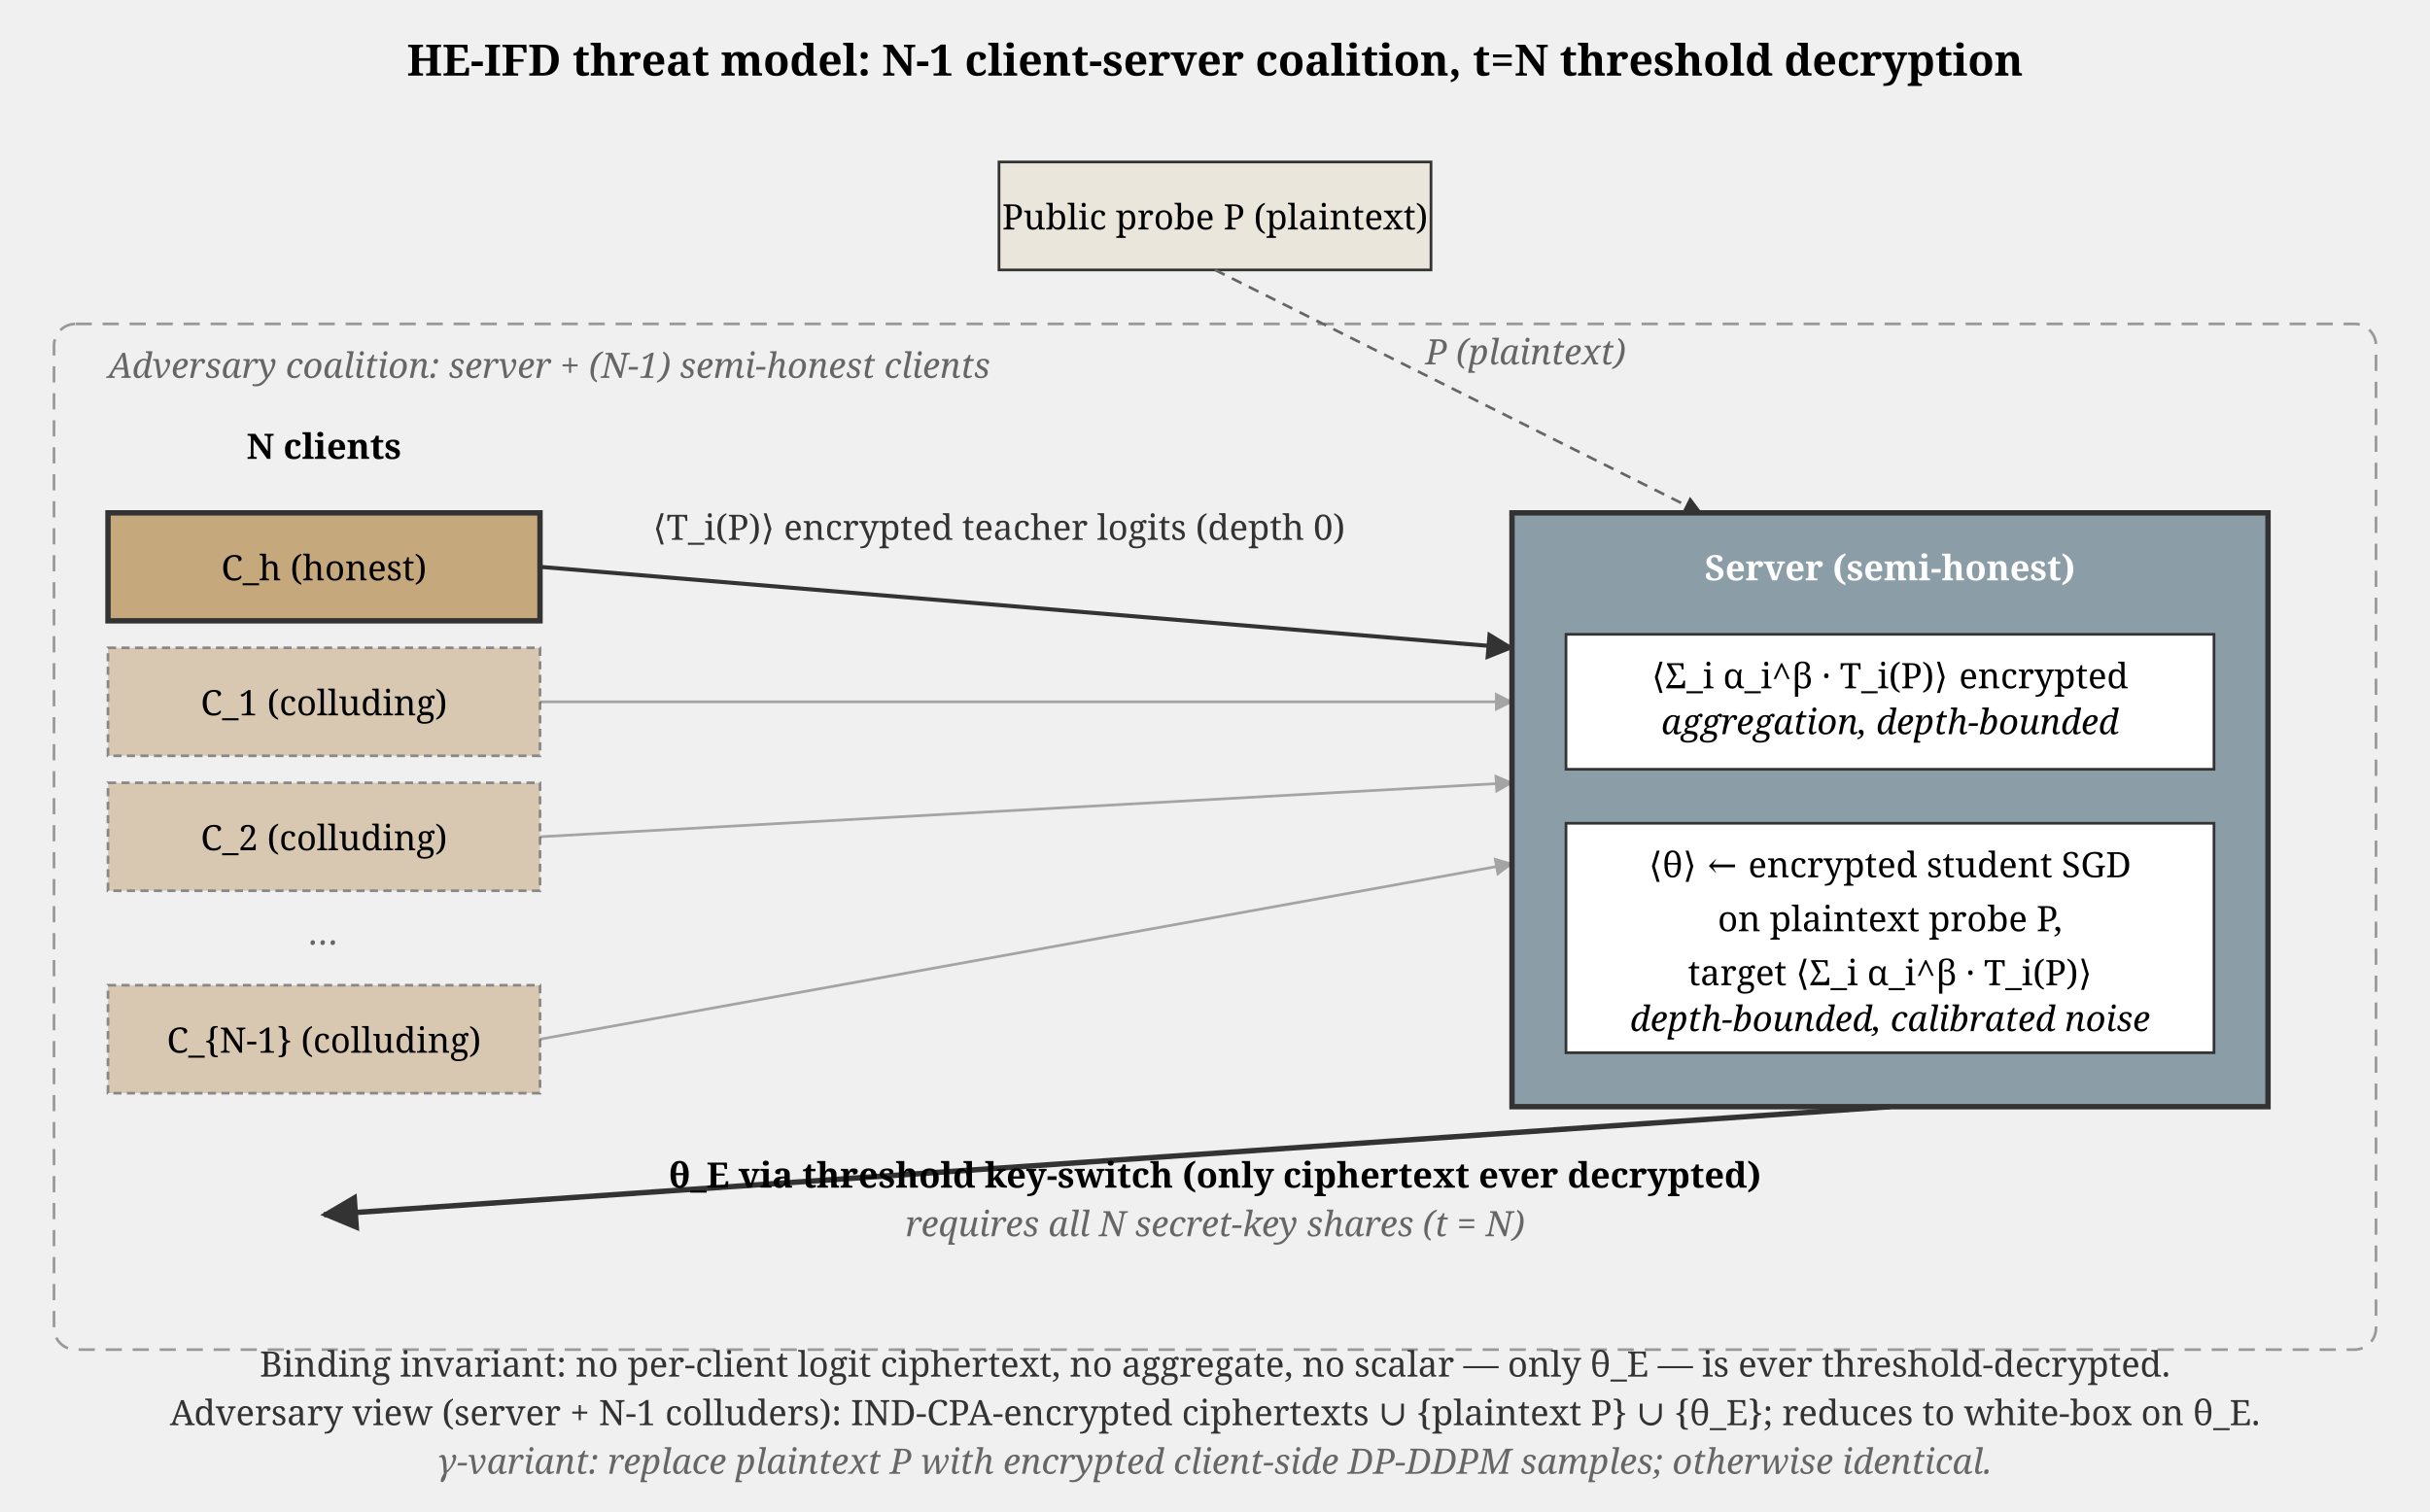
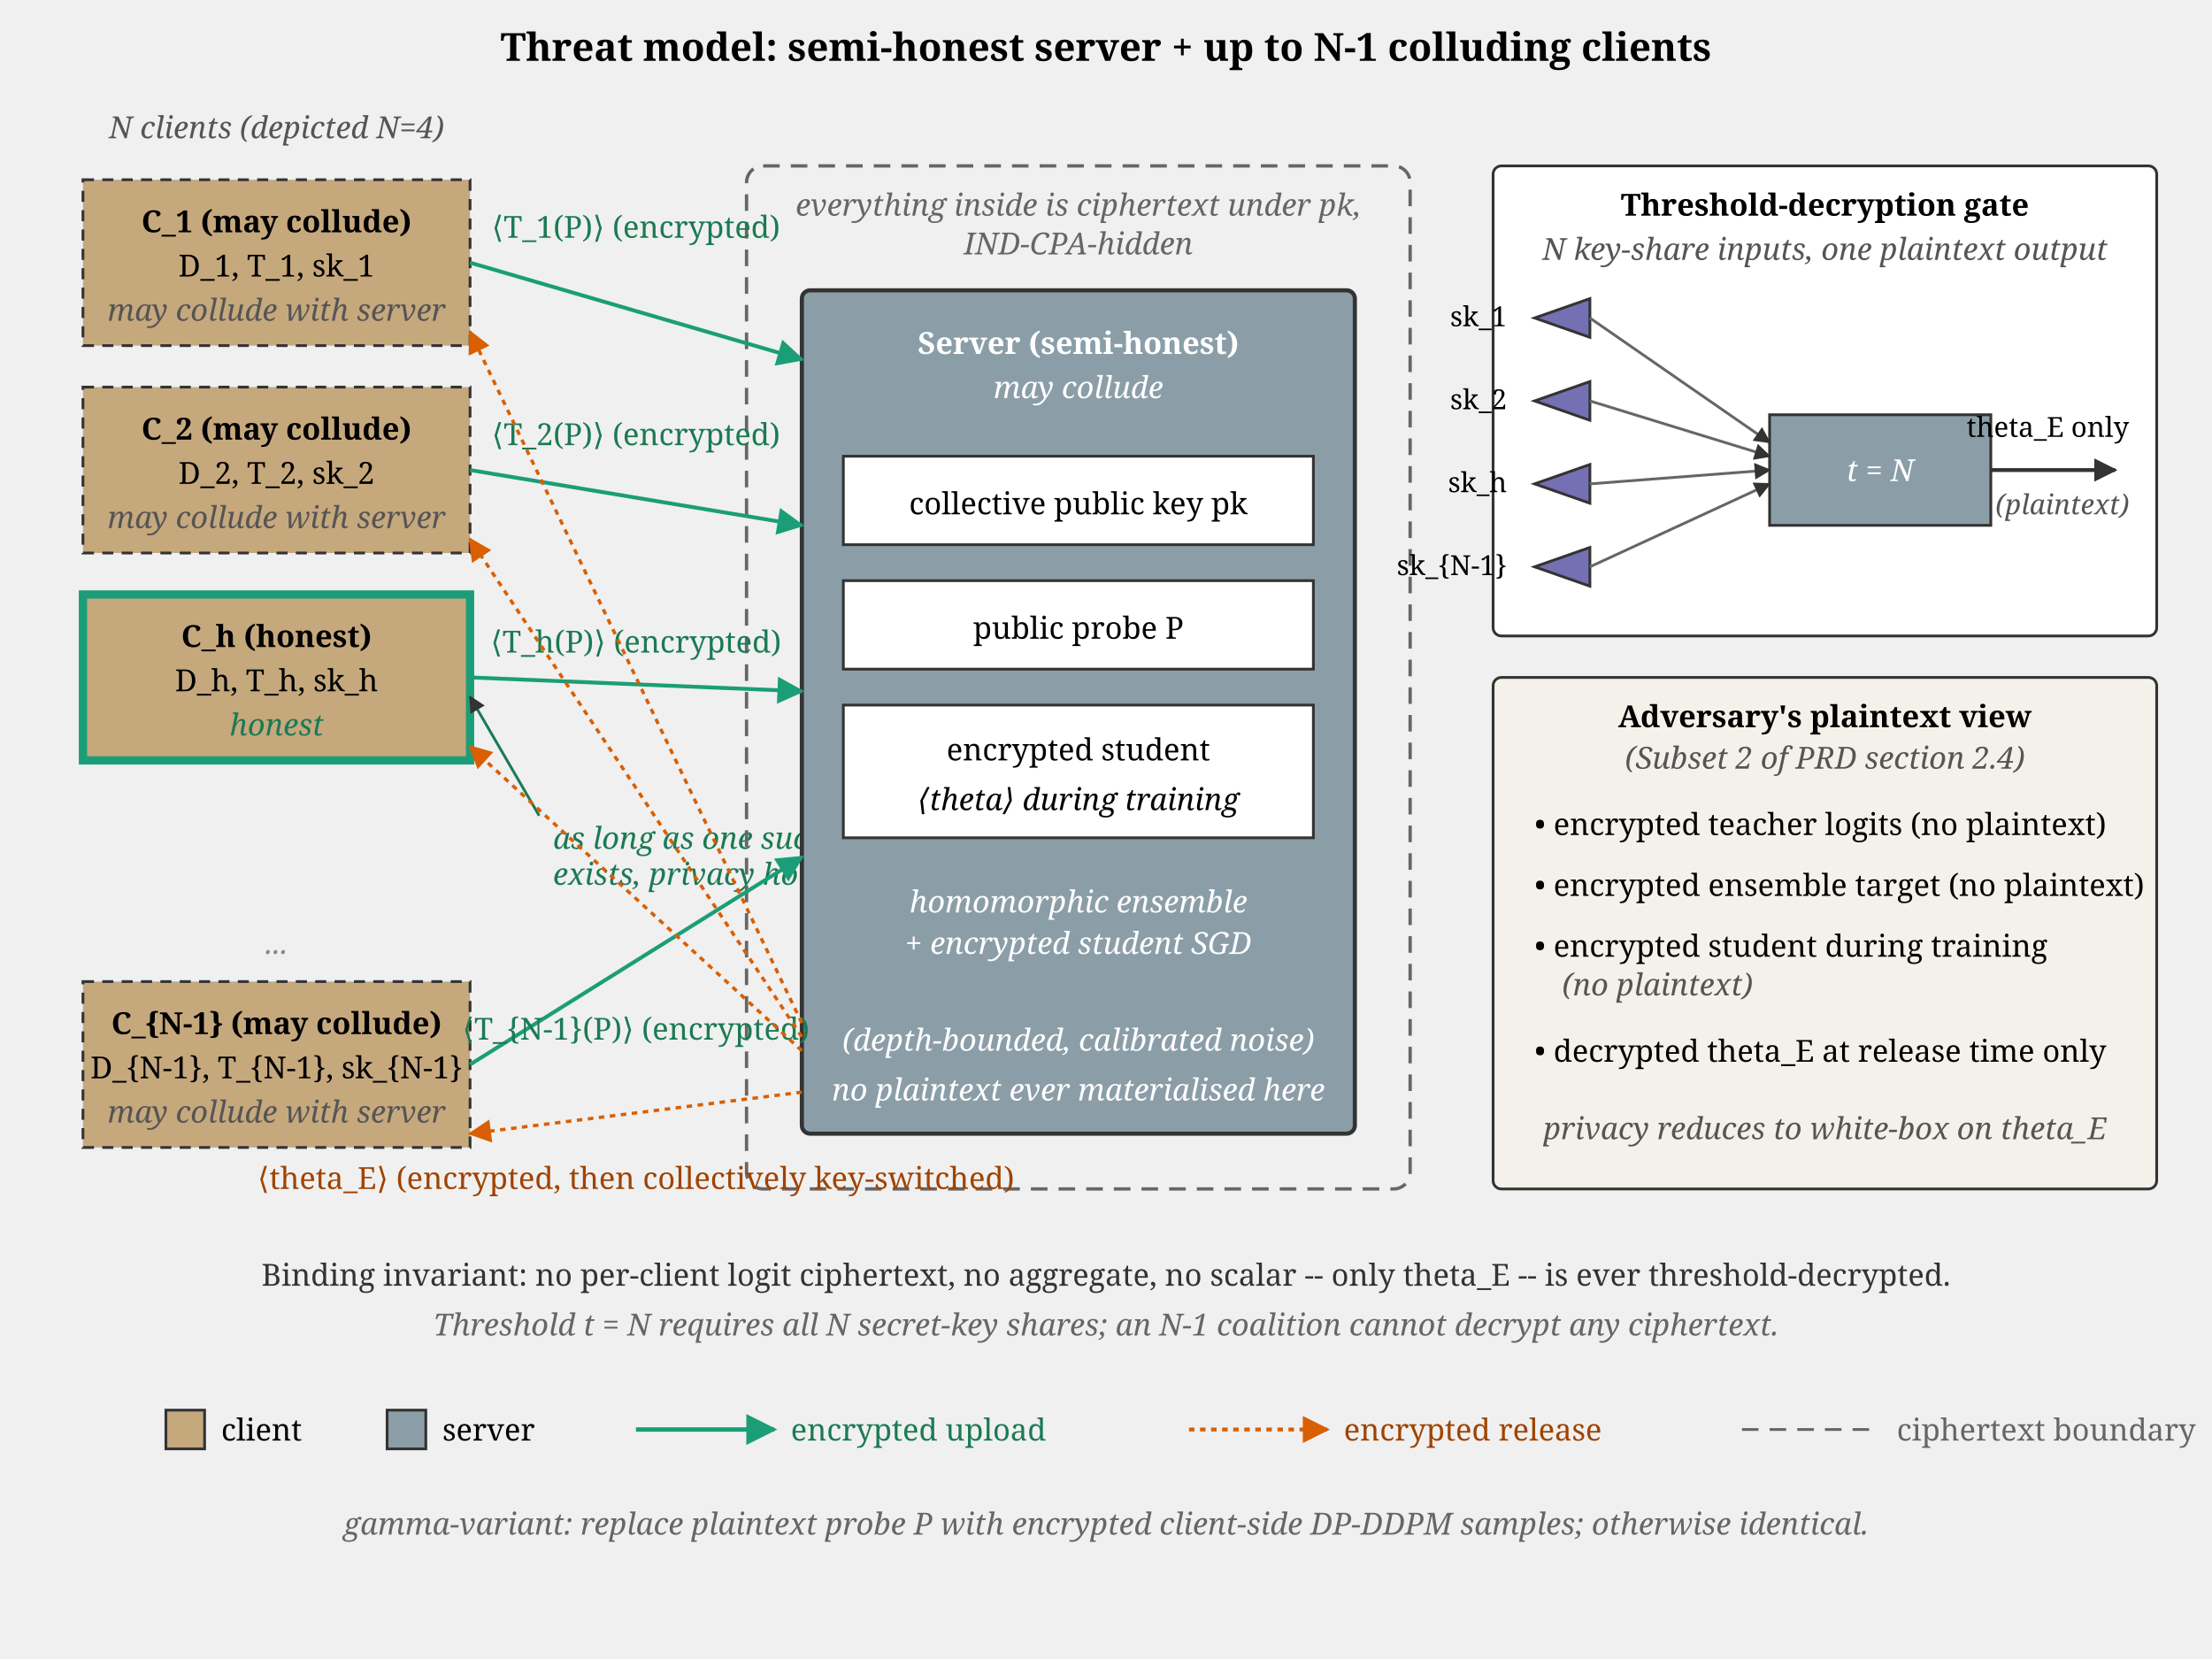
- <svg xmlns="http://www.w3.org/2000/svg" viewBox="0 0 900 560" font-family="serif" font-size="13">
+ <svg xmlns="http://www.w3.org/2000/svg" width="800" height="600" viewBox="0 0 800 600" font-family="serif" font-size="11">
  <defs>
-     <marker id="arrow" viewBox="0 0 10 10" refX="9" refY="5" markerWidth="7" markerHeight="7" orient="auto-start-reverse">
+     <marker id="arrow-up" viewBox="0 0 10 10" refX="9" refY="5" markerWidth="7" markerHeight="7" orient="auto-start-reverse">
+       <path d="M0,0 L10,5 L0,10 z" fill="#1B9E77" />
+     </marker>
+     <marker id="arrow-dn" viewBox="0 0 10 10" refX="9" refY="5" markerWidth="7" markerHeight="7" orient="auto-start-reverse">
+       <path d="M0,0 L10,5 L0,10 z" fill="#D95F02" />
+     </marker>
+     <marker id="arrow-k" viewBox="0 0 10 10" refX="9" refY="5" markerWidth="6" markerHeight="6" orient="auto-start-reverse">
      <path d="M0,0 L10,5 L0,10 z" fill="#333" />
    </marker>
  </defs>
-   <text x="450" y="28" text-anchor="middle" font-size="16" font-weight="bold">HE-IFD threat model: N-1 client-server coalition, t=N threshold decryption</text>
-   <rect x="370" y="60" width="160" height="40" fill="#EAE6DC" stroke="#333" />
-   <text x="450" y="85" text-anchor="middle">Public probe P (plaintext)</text>
-   <rect x="20" y="120" width="860" height="380" fill="none" stroke="#999" stroke-dasharray="6 4" rx="8" />
-   <text x="40" y="140" font-style="italic" fill="#666">Adversary coalition: server + (N-1) semi-honest clients</text>
-   <text x="120" y="170" text-anchor="middle" font-weight="bold">N clients</text>
-   <rect x="40" y="190" width="160" height="40" fill="#C6A87D" stroke="#333" stroke-width="2" />
-   <text x="120" y="215" text-anchor="middle">C_h  (honest)</text>
-   <rect x="40" y="240" width="160" height="40" fill="#C6A87D" stroke="#333" stroke-dasharray="3 2" opacity="0.55" />
-   <text x="120" y="265" text-anchor="middle">C_1  (colluding)</text>
-   <rect x="40" y="290" width="160" height="40" fill="#C6A87D" stroke="#333" stroke-dasharray="3 2" opacity="0.55" />
-   <text x="120" y="315" text-anchor="middle">C_2  (colluding)</text>
-   <text x="120" y="350" text-anchor="middle" font-style="italic" fill="#666">…</text>
-   <rect x="40" y="365" width="160" height="40" fill="#C6A87D" stroke="#333" stroke-dasharray="3 2" opacity="0.55" />
-   <text x="120" y="390" text-anchor="middle">C_{N-1}  (colluding)</text>
-   <line x1="200" y1="210" x2="560" y2="240" stroke="#333" stroke-width="1.5" marker-end="url(#arrow)" />
-   <text x="370" y="200" text-anchor="middle" fill="#333">⟨T_i(P)⟩  encrypted teacher logits  (depth 0)</text>
-   <line x1="200" y1="260" x2="560" y2="260" stroke="#333" stroke-width="1" opacity="0.4" marker-end="url(#arrow)" />
-   <line x1="200" y1="310" x2="560" y2="290" stroke="#333" stroke-width="1" opacity="0.4" marker-end="url(#arrow)" />
-   <line x1="200" y1="385" x2="560" y2="320" stroke="#333" stroke-width="1" opacity="0.4" marker-end="url(#arrow)" />
-   <rect x="560" y="190" width="280" height="220" fill="#8B9EA8" stroke="#333" stroke-width="2" />
-   <text x="700" y="215" text-anchor="middle" font-weight="bold" fill="#fff">Server (semi-honest)</text>
-   <rect x="580" y="235" width="240" height="50" fill="#fff" stroke="#333" />
-   <text x="700" y="255" text-anchor="middle">⟨Σ_i α_i^β · T_i(P)⟩  encrypted</text>
-   <text x="700" y="272" text-anchor="middle" font-style="italic">aggregation, depth-bounded</text>
-   <rect x="580" y="305" width="240" height="85" fill="#fff" stroke="#333" />
-   <text x="700" y="325" text-anchor="middle">⟨θ⟩ ← encrypted student SGD</text>
-   <text x="700" y="345" text-anchor="middle">on plaintext probe P,</text>
-   <text x="700" y="365" text-anchor="middle">target ⟨Σ_i α_i^β · T_i(P)⟩</text>
-   <text x="700" y="382" text-anchor="middle" font-style="italic">depth-bounded, calibrated noise</text>
-   <line x1="450" y1="100" x2="630" y2="190" stroke="#666" stroke-width="1" stroke-dasharray="4 3" marker-end="url(#arrow)" />
-   <text x="565" y="135" text-anchor="middle" fill="#666" font-style="italic">P  (plaintext)</text>
-   <line x1="700" y1="410" x2="120" y2="450" stroke="#333" stroke-width="2" marker-end="url(#arrow)" />
-   <text x="450" y="440" text-anchor="middle" font-weight="bold">θ_E  via threshold key-switch  (only ciphertext ever decrypted)</text>
-   <text x="450" y="458" text-anchor="middle" font-style="italic" fill="#666">requires all N secret-key shares (t = N)</text>
-   <text x="450" y="510" text-anchor="middle" fill="#333">
-     Binding invariant: no per-client logit ciphertext, no aggregate, no scalar — only θ_E — is ever threshold-decrypted.
-   </text>
-   <text x="450" y="528" text-anchor="middle" fill="#333">
-     Adversary view (server + N-1 colluders): IND-CPA-encrypted ciphertexts ∪ {plaintext P} ∪ {θ_E}; reduces to white-box on θ_E.
-   </text>
-   <text x="450" y="546" text-anchor="middle" fill="#666" font-style="italic">
-     γ-variant: replace plaintext P with encrypted client-side DP-DDPM samples; otherwise identical.
-   </text>
+   <g id="title">
+     <text x="400" y="22" text-anchor="middle" font-size="14" font-weight="bold">Threat model: semi-honest server + up to N-1 colluding clients</text>
+   </g>
+   <g id="clients">
+     <text x="100" y="50" text-anchor="middle" font-style="italic" fill="#555">N clients (depicted N=4)</text>
+     <rect x="30" y="65" width="140" height="60" fill="#C6A87D" stroke="#333" stroke-width="1" stroke-dasharray="4 3" />
+     <text x="100" y="84" text-anchor="middle" font-weight="bold">C_1 (may collude)</text>
+     <text x="100" y="100" text-anchor="middle">D_1, T_1, sk_1</text>
+     <text x="100" y="116" text-anchor="middle" font-style="italic" fill="#555">may collude with server</text>
+     <rect x="30" y="140" width="140" height="60" fill="#C6A87D" stroke="#333" stroke-width="1" stroke-dasharray="4 3" />
+     <text x="100" y="159" text-anchor="middle" font-weight="bold">C_2 (may collude)</text>
+     <text x="100" y="175" text-anchor="middle">D_2, T_2, sk_2</text>
+     <text x="100" y="191" text-anchor="middle" font-style="italic" fill="#555">may collude with server</text>
+     <rect x="30" y="215" width="140" height="60" fill="#C6A87D" stroke="#1B9E77" stroke-width="3" />
+     <text x="100" y="234" text-anchor="middle" font-weight="bold">C_h (honest)</text>
+     <text x="100" y="250" text-anchor="middle">D_h, T_h, sk_h</text>
+     <text x="100" y="266" text-anchor="middle" font-style="italic" fill="#1B7A55">honest</text>
+     <line x1="195" y1="295" x2="170" y2="252" stroke="#1B7A55" stroke-width="1" marker-end="url(#arrow-k)" />
+     <text x="200" y="307" font-style="italic" fill="#1B7A55">as long as one such client</text>
+     <text x="200" y="320" font-style="italic" fill="#1B7A55">exists, privacy holds.</text>
+     <text x="100" y="345" text-anchor="middle" font-style="italic" fill="#888">...</text>
+     <rect x="30" y="355" width="140" height="60" fill="#C6A87D" stroke="#333" stroke-width="1" stroke-dasharray="4 3" />
+     <text x="100" y="374" text-anchor="middle" font-weight="bold">C_{N-1} (may collude)</text>
+     <text x="100" y="390" text-anchor="middle">D_{N-1}, T_{N-1}, sk_{N-1}</text>
+     <text x="100" y="406" text-anchor="middle" font-style="italic" fill="#555">may collude with server</text>
+   </g>
+   <g id="server">
+     <rect x="270" y="60" width="240" height="370" fill="none" stroke="#666" stroke-width="1.2" stroke-dasharray="6 4" rx="6" />
+     <text x="390" y="78" text-anchor="middle" font-style="italic" fill="#666">everything inside is ciphertext under pk,</text>
+     <text x="390" y="92" text-anchor="middle" font-style="italic" fill="#666">IND-CPA-hidden</text>
+     <rect x="290" y="105" width="200" height="305" fill="#8B9EA8" stroke="#333" stroke-width="1.5" rx="3" />
+     <text x="390" y="128" text-anchor="middle" font-weight="bold" fill="#fff">Server (semi-honest)</text>
+     <text x="390" y="144" text-anchor="middle" font-style="italic" fill="#fff">may collude</text>
+     <rect x="305" y="165" width="170" height="32" fill="#fff" stroke="#333" />
+     <text x="390" y="186" text-anchor="middle">collective public key pk</text>
+     <rect x="305" y="210" width="170" height="32" fill="#fff" stroke="#333" />
+     <text x="390" y="231" text-anchor="middle">public probe P</text>
+     <rect x="305" y="255" width="170" height="48" fill="#fff" stroke="#333" />
+     <text x="390" y="275" text-anchor="middle">encrypted student</text>
+     <text x="390" y="293" text-anchor="middle" font-style="italic">⟨theta⟩ during training</text>
+     <text x="390" y="330" text-anchor="middle" font-style="italic" fill="#fff">homomorphic ensemble</text>
+     <text x="390" y="345" text-anchor="middle" font-style="italic" fill="#fff">+ encrypted student SGD</text>
+     <text x="390" y="380" text-anchor="middle" font-style="italic" fill="#fff">(depth-bounded, calibrated noise)</text>
+     <text x="390" y="398" text-anchor="middle" font-style="italic" fill="#fff">no plaintext ever materialised here</text>
+   </g>
+   <g id="upload-arrows">
+     <line x1="170" y1="95" x2="290" y2="130" stroke="#1B9E77" stroke-width="1.4" marker-end="url(#arrow-up)" />
+     <text x="230" y="86" text-anchor="middle" fill="#1B7A55">⟨T_1(P)⟩ (encrypted)</text>
+     <line x1="170" y1="170" x2="290" y2="190" stroke="#1B9E77" stroke-width="1.4" marker-end="url(#arrow-up)" />
+     <text x="230" y="161" text-anchor="middle" fill="#1B7A55">⟨T_2(P)⟩ (encrypted)</text>
+     <line x1="170" y1="245" x2="290" y2="250" stroke="#1B9E77" stroke-width="1.4" marker-end="url(#arrow-up)" />
+     <text x="230" y="236" text-anchor="middle" fill="#1B7A55">⟨T_h(P)⟩ (encrypted)</text>
+     <line x1="170" y1="385" x2="290" y2="310" stroke="#1B9E77" stroke-width="1.4" marker-end="url(#arrow-up)" />
+     <text x="230" y="376" text-anchor="middle" fill="#1B7A55">⟨T_{N-1}(P)⟩ (encrypted)</text>
+   </g>
+   <g id="download-arrows">
+     <line x1="290" y1="370" x2="170" y2="120" stroke="#D95F02" stroke-width="1.2" stroke-dasharray="2 2" marker-end="url(#arrow-dn)" />
+     <line x1="290" y1="375" x2="170" y2="195" stroke="#D95F02" stroke-width="1.2" stroke-dasharray="2 2" marker-end="url(#arrow-dn)" />
+     <line x1="290" y1="380" x2="170" y2="270" stroke="#D95F02" stroke-width="1.2" stroke-dasharray="2 2" marker-end="url(#arrow-dn)" />
+     <line x1="290" y1="395" x2="170" y2="410" stroke="#D95F02" stroke-width="1.2" stroke-dasharray="2 2" marker-end="url(#arrow-dn)" />
+     <text x="230" y="430" text-anchor="middle" fill="#A04300">⟨theta_E⟩ (encrypted, then collectively key-switched)</text>
+   </g>
+   <g id="threshold-gate">
+     <rect x="540" y="60" width="240" height="170" fill="#FFFFFF" stroke="#333" stroke-width="1" rx="3" />
+     <text x="660" y="78" text-anchor="middle" font-weight="bold">Threshold-decryption gate</text>
+     <text x="660" y="94" text-anchor="middle" font-style="italic" fill="#555">N key-share inputs, one plaintext output</text>
+     <path d="M555,115 L575,108 L575,122 z" fill="#7570B3" stroke="#333" />
+     <text x="545" y="118" text-anchor="end" font-size="10">sk_1</text>
+     <line x1="575" y1="115" x2="640" y2="160" stroke="#666" stroke-width="1" marker-end="url(#arrow-k)" />
+     <path d="M555,145 L575,138 L575,152 z" fill="#7570B3" stroke="#333" />
+     <text x="545" y="148" text-anchor="end" font-size="10">sk_2</text>
+     <line x1="575" y1="145" x2="640" y2="165" stroke="#666" stroke-width="1" marker-end="url(#arrow-k)" />
+     <path d="M555,175 L575,168 L575,182 z" fill="#7570B3" stroke="#333" />
+     <text x="545" y="178" text-anchor="end" font-size="10">sk_h</text>
+     <line x1="575" y1="175" x2="640" y2="170" stroke="#666" stroke-width="1" marker-end="url(#arrow-k)" />
+     <path d="M555,205 L575,198 L575,212 z" fill="#7570B3" stroke="#333" />
+     <text x="545" y="208" text-anchor="end" font-size="10">sk_{N-1}</text>
+     <line x1="575" y1="205" x2="640" y2="175" stroke="#666" stroke-width="1" marker-end="url(#arrow-k)" />
+     <rect x="640" y="150" width="80" height="40" fill="#8B9EA8" stroke="#333" />
+     <text x="680" y="174" text-anchor="middle" fill="#fff" font-style="italic">t = N</text>
+     <line x1="720" y1="170" x2="765" y2="170" stroke="#333" stroke-width="1.4" marker-end="url(#arrow-k)" />
+     <text x="770" y="158" text-anchor="end" font-size="10">theta_E only</text>
+     <text x="770" y="186" text-anchor="end" font-style="italic" fill="#555" font-size="10">(plaintext)</text>
+   </g>
+   <g id="adversary-view-panel">
+     <rect x="540" y="245" width="240" height="185" fill="#F4F1EA" stroke="#333" stroke-width="1" rx="3" />
+     <text x="660" y="263" text-anchor="middle" font-weight="bold">Adversary's plaintext view</text>
+     <text x="660" y="278" text-anchor="middle" font-style="italic" fill="#555">(Subset 2 of PRD section 2.4)</text>
+     <text x="555" y="302">• encrypted teacher logits (no plaintext)</text>
+     <text x="555" y="324">• encrypted ensemble target (no plaintext)</text>
+     <text x="555" y="346">• encrypted student during training</text>
+     <text x="565" y="360" font-style="italic" fill="#555">(no plaintext)</text>
+     <text x="555" y="384">• decrypted theta_E at release time only</text>
+     <text x="660" y="412" text-anchor="middle" font-style="italic" fill="#555">privacy reduces to white-box on theta_E</text>
+   </g>
+   <g id="footer">
+     <text x="400" y="465" text-anchor="middle" fill="#333">Binding invariant: no per-client logit ciphertext, no aggregate, no scalar -- only theta_E -- is ever threshold-decrypted.</text>
+     <text x="400" y="483" text-anchor="middle" font-style="italic" fill="#666">Threshold t = N requires all N secret-key shares; an N-1 coalition cannot decrypt any ciphertext.</text>
+     <g id="legend" transform="translate(60,510)">
+       <rect x="0" y="0" width="14" height="14" fill="#C6A87D" stroke="#333" />
+       <text x="20" y="11">client</text>
+       <rect x="80" y="0" width="14" height="14" fill="#8B9EA8" stroke="#333" />
+       <text x="100" y="11">server</text>
+       <line x1="170" y1="7" x2="220" y2="7" stroke="#1B9E77" stroke-width="1.6" marker-end="url(#arrow-up)" />
+       <text x="226" y="11" fill="#1B7A55">encrypted upload</text>
+       <line x1="370" y1="7" x2="420" y2="7" stroke="#D95F02" stroke-width="1.4" stroke-dasharray="2 2" marker-end="url(#arrow-dn)" />
+       <text x="426" y="11" fill="#A04300">encrypted release</text>
+       <line x1="570" y1="7" x2="620" y2="7" stroke="#666" stroke-width="1" stroke-dasharray="6 4" />
+       <text x="626" y="11" fill="#666">ciphertext boundary</text>
+     </g>
+     <text x="400" y="555" text-anchor="middle" font-style="italic" fill="#666">gamma-variant: replace plaintext probe P with encrypted client-side DP-DDPM samples; otherwise identical.</text>
+   </g>
</svg>
